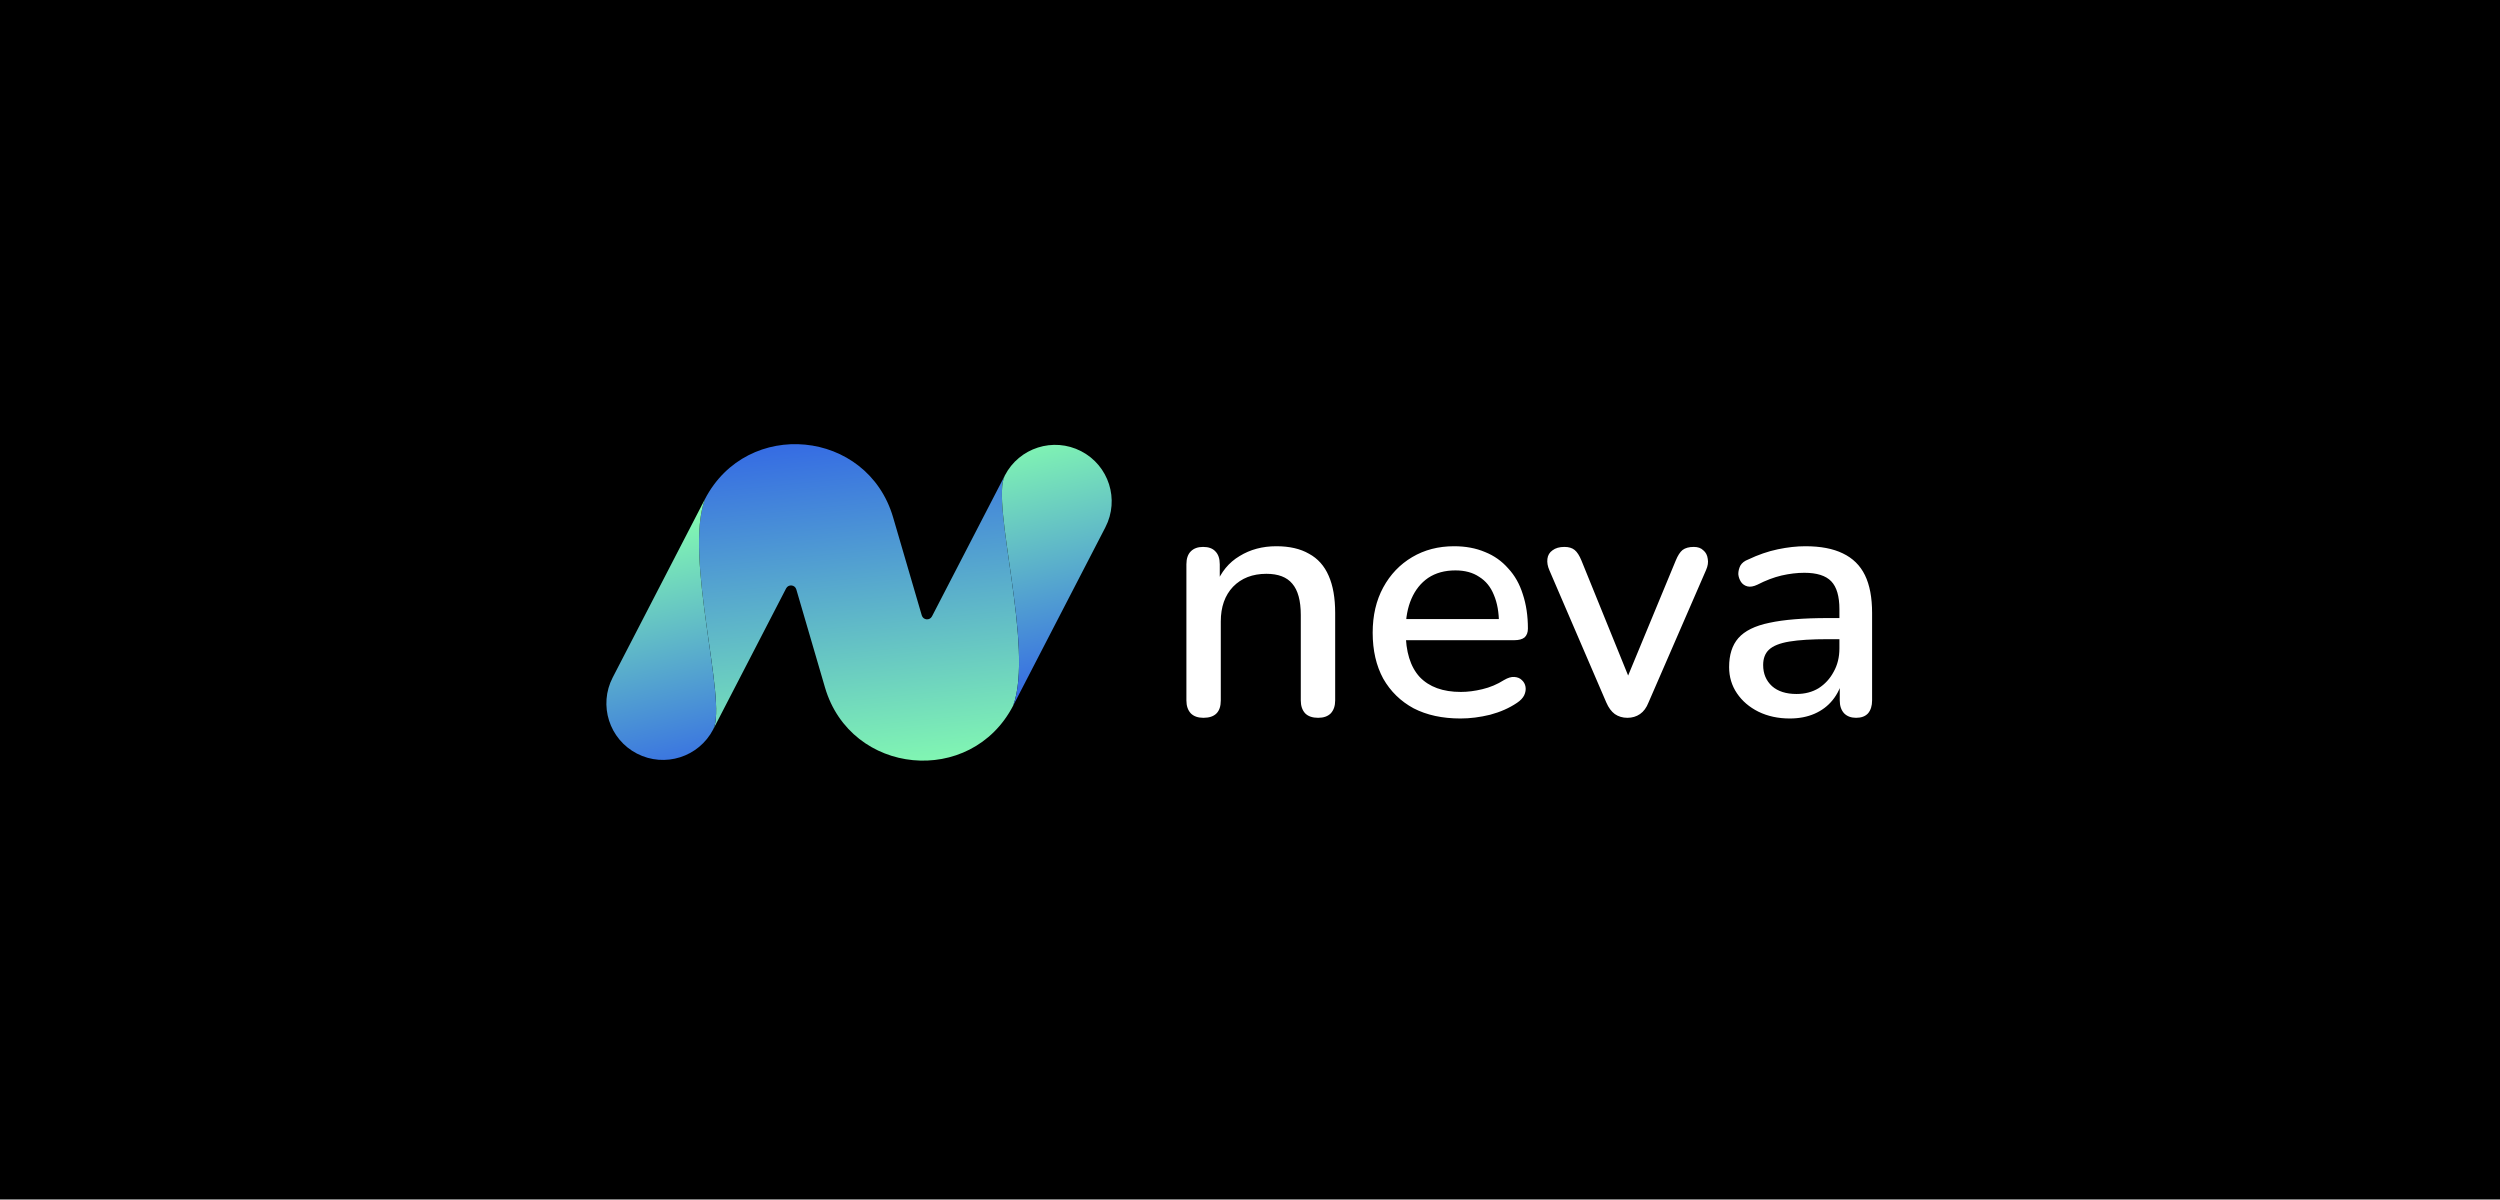
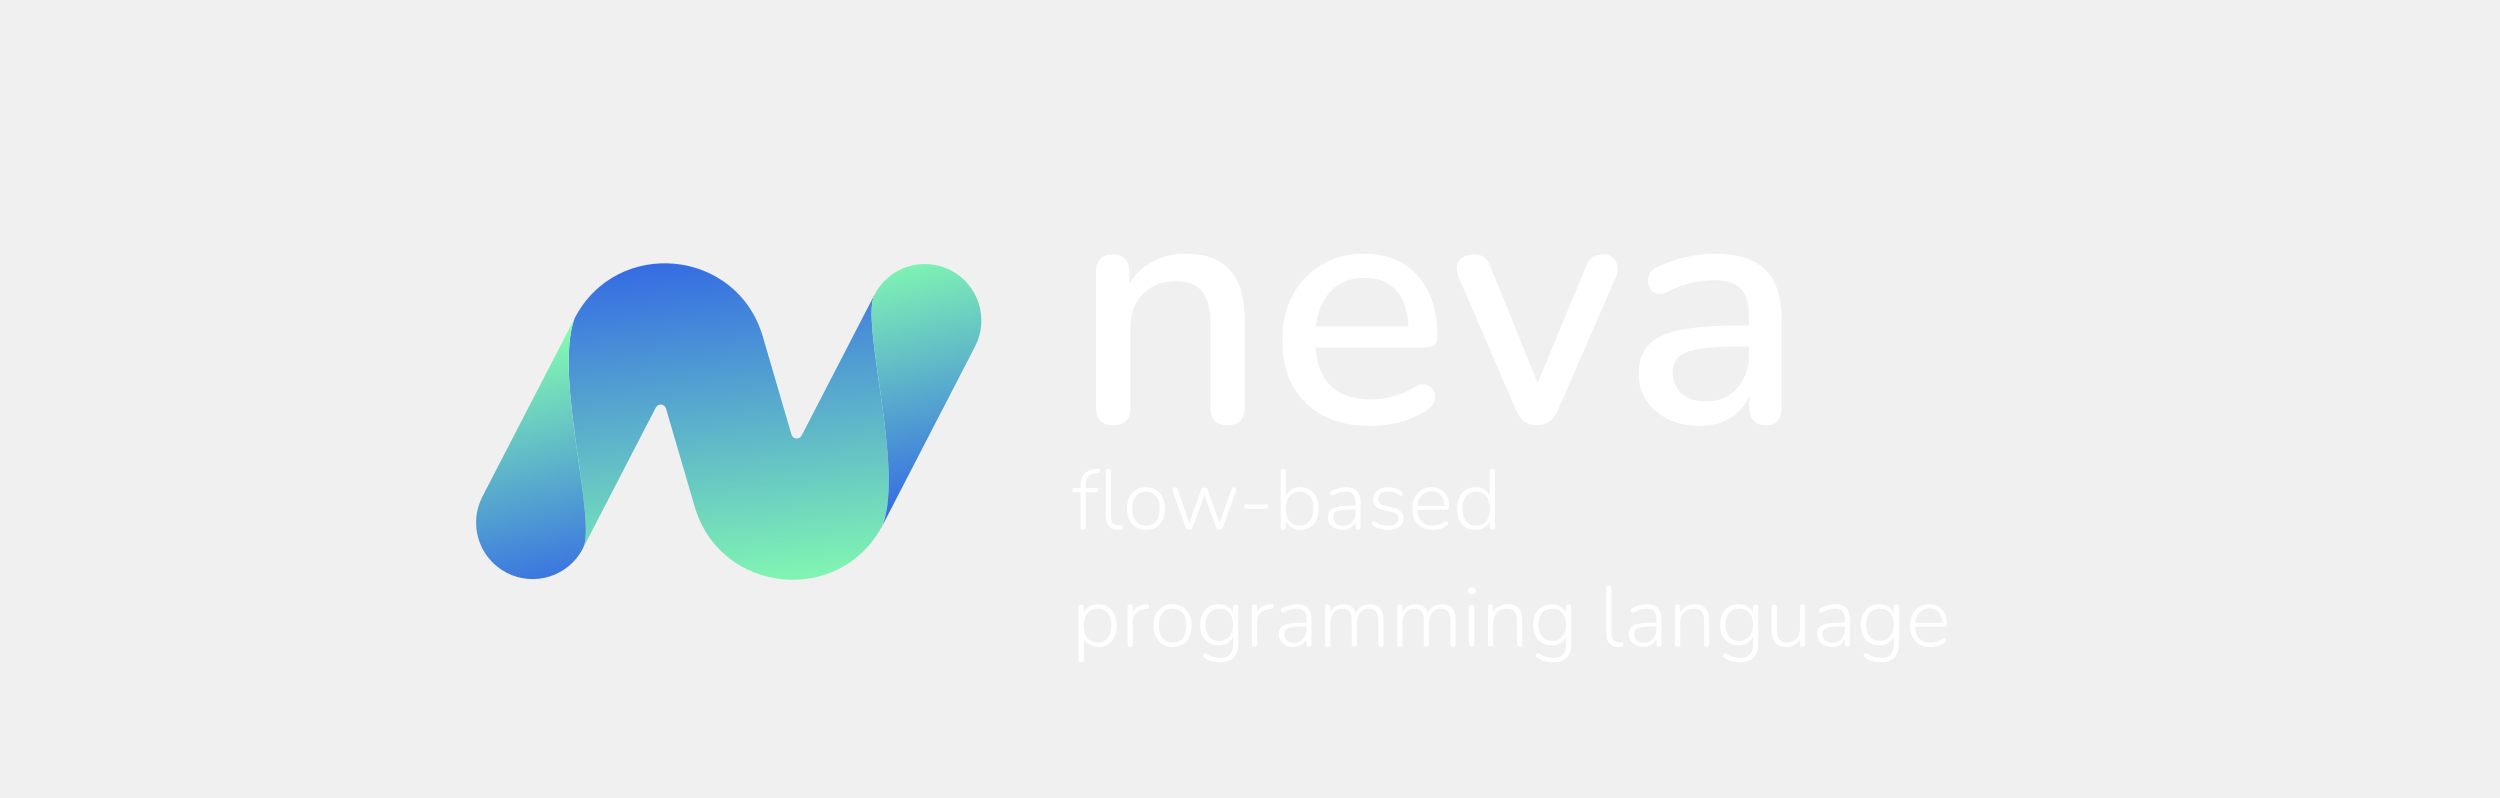
- <svg xmlns="http://www.w3.org/2000/svg" width="940" height="451" viewBox="0 0 940 451" fill="none">
-   <rect width="940" height="451" fill="black" />
-   <path d="M380.955 265.303C365.093 295.975 319.881 291.611 310.191 258.473L299.413 221.615C298.888 219.818 296.436 219.581 295.576 221.245L268.171 274.236C273.562 263.811 257.086 209.306 265.045 187.697C280.907 157.026 326.119 161.389 335.809 194.527L346.587 231.385C347.112 233.182 349.564 233.419 350.425 231.755L377.829 178.764C372.438 189.189 388.915 243.694 380.955 265.303Z" fill="url(#paint0_linear_2026_40)" />
-   <path d="M415.623 198.267L380.955 265.303C388.915 243.694 372.438 189.189 377.829 178.764C383.22 168.339 396.051 164.254 406.488 169.639C416.925 175.025 421.014 187.842 415.623 198.267Z" fill="url(#paint1_linear_2026_40)" />
-   <path d="M230.377 254.733L265.045 187.697C257.086 209.306 273.562 263.811 268.171 274.236C262.78 284.661 249.949 288.746 239.512 283.361C229.075 277.975 224.986 265.158 230.377 254.733Z" fill="url(#paint2_linear_2026_40)" />
-   <path d="M452.488 269.896C450.44 269.896 448.861 269.341 447.752 268.232C446.643 267.037 446.088 265.416 446.088 263.368V212.168C446.088 210.035 446.643 208.413 447.752 207.304C448.861 206.195 450.397 205.64 452.36 205.64C454.408 205.64 455.944 206.195 456.968 207.304C458.077 208.413 458.632 210.035 458.632 212.168V222.152L457.224 219.848C459.101 215.069 462.045 211.485 466.056 209.096C470.067 206.621 474.675 205.384 479.88 205.384C484.829 205.384 488.925 206.323 492.168 208.2C495.496 209.992 497.971 212.765 499.592 216.52C501.213 220.189 502.024 224.84 502.024 230.472V263.368C502.024 265.416 501.469 267.037 500.36 268.232C499.251 269.341 497.672 269.896 495.624 269.896C493.491 269.896 491.869 269.341 490.76 268.232C489.651 267.037 489.096 265.416 489.096 263.368V231.24C489.096 225.864 488.029 221.939 485.896 219.464C483.848 216.989 480.605 215.752 476.168 215.752C470.963 215.752 466.781 217.373 463.624 220.616C460.552 223.859 459.016 228.211 459.016 233.672V263.368C459.016 267.72 456.84 269.896 452.488 269.896ZM549.15 270.152C542.323 270.152 536.435 268.872 531.486 266.312C526.622 263.667 522.825 259.955 520.094 255.176C517.449 250.312 516.126 244.552 516.126 237.896C516.126 231.411 517.449 225.736 520.094 220.872C522.739 216.008 526.366 212.211 530.974 209.48C535.582 206.749 540.83 205.384 546.718 205.384C551.07 205.384 554.953 206.109 558.366 207.56C561.779 208.925 564.681 210.973 567.07 213.704C569.545 216.349 571.379 219.592 572.574 223.432C573.854 227.272 574.494 231.581 574.494 236.36C574.494 237.811 574.067 238.92 573.214 239.688C572.361 240.371 571.081 240.712 569.374 240.712H526.366V232.776H565.79L563.614 234.568C563.614 230.301 562.974 226.675 561.694 223.688C560.499 220.701 558.665 218.44 556.19 216.904C553.801 215.283 550.814 214.472 547.23 214.472C543.219 214.472 539.806 215.411 536.99 217.288C534.259 219.165 532.169 221.768 530.718 225.096C529.267 228.424 528.542 232.307 528.542 236.744V237.512C528.542 245.021 530.291 250.696 533.79 254.536C537.374 258.291 542.537 260.168 549.278 260.168C551.838 260.168 554.526 259.827 557.342 259.144C560.243 258.461 562.974 257.309 565.534 255.688C566.985 254.835 568.265 254.451 569.374 254.536C570.569 254.621 571.507 255.005 572.19 255.688C572.958 256.371 573.427 257.224 573.598 258.248C573.769 259.272 573.598 260.339 573.086 261.448C572.574 262.472 571.678 263.411 570.398 264.264C567.497 266.227 564.126 267.72 560.286 268.744C556.446 269.683 552.734 270.152 549.15 270.152ZM611.905 269.896C610.113 269.896 608.534 269.427 607.169 268.488C605.889 267.549 604.822 266.099 603.969 264.136L582.593 214.472C581.91 212.936 581.654 211.485 581.825 210.12C581.996 208.755 582.636 207.688 583.745 206.92C584.854 206.067 586.348 205.64 588.225 205.64C589.846 205.64 591.126 206.024 592.065 206.792C593.004 207.56 593.857 208.883 594.625 210.76L613.953 258.376H610.369L630.081 210.76C630.849 208.883 631.702 207.56 632.641 206.792C633.665 206.024 635.073 205.64 636.865 205.64C638.401 205.64 639.596 206.067 640.449 206.92C641.388 207.688 641.942 208.755 642.113 210.12C642.369 211.4 642.156 212.808 641.473 214.344L619.841 264.136C619.073 266.099 618.006 267.549 616.641 268.488C615.276 269.427 613.697 269.896 611.905 269.896ZM672.931 270.152C668.579 270.152 664.654 269.299 661.155 267.592C657.742 265.885 655.054 263.581 653.091 260.68C651.128 257.779 650.147 254.493 650.147 250.824C650.147 246.216 651.299 242.589 653.603 239.944C655.992 237.213 659.875 235.293 665.251 234.184C670.712 232.989 678.051 232.392 687.267 232.392H693.283V240.328H687.395C681.251 240.328 676.387 240.627 672.803 241.224C669.219 241.821 666.659 242.845 665.123 244.296C663.672 245.661 662.947 247.581 662.947 250.056C662.947 253.299 664.056 255.944 666.275 257.992C668.494 259.955 671.566 260.936 675.491 260.936C678.648 260.936 681.422 260.211 683.811 258.76C686.2 257.224 688.078 255.176 689.443 252.616C690.894 250.056 691.619 247.112 691.619 243.784V229.064C691.619 224.2 690.595 220.701 688.547 218.568C686.499 216.435 683.128 215.368 678.435 215.368C675.704 215.368 672.846 215.709 669.859 216.392C666.958 217.075 663.928 218.227 660.771 219.848C659.32 220.531 658.083 220.744 657.059 220.488C656.035 220.232 655.224 219.677 654.627 218.824C654.03 217.885 653.688 216.904 653.603 215.88C653.603 214.771 653.859 213.704 654.371 212.68C654.968 211.656 655.95 210.888 657.315 210.376C661.07 208.584 664.782 207.304 668.451 206.536C672.12 205.768 675.576 205.384 678.819 205.384C684.536 205.384 689.23 206.28 692.899 208.072C696.654 209.864 699.427 212.595 701.219 216.264C703.011 219.933 703.907 224.669 703.907 230.472V263.368C703.907 265.416 703.395 267.037 702.371 268.232C701.347 269.341 699.854 269.896 697.891 269.896C696.014 269.896 694.52 269.341 693.411 268.232C692.302 267.037 691.747 265.416 691.747 263.368V255.048H692.899C692.216 258.205 690.936 260.936 689.059 263.24C687.267 265.459 685.006 267.165 682.275 268.36C679.544 269.555 676.43 270.152 672.931 270.152Z" fill="white" />
+ <svg xmlns="http://www.w3.org/2000/svg" width="940" height="300" viewBox="0 0 940 300" fill="none">
+   <path d="M331.955 197.303C316.093 227.975 270.881 223.611 261.191 190.473L250.413 153.615C249.888 151.818 247.436 151.581 246.576 153.245L219.171 206.236C224.562 195.811 208.086 141.306 216.045 119.697C231.907 89.026 277.119 93.389 286.809 126.527L297.587 163.385C298.112 165.182 300.564 165.419 301.425 163.755L328.829 110.764C323.438 121.189 339.915 175.694 331.955 197.303Z" fill="url(#paint0_linear_2026_40)" />
+   <path d="M366.623 130.267L331.955 197.303C339.915 175.694 323.438 121.189 328.829 110.764C334.22 100.339 347.051 96.254 357.488 101.639C367.925 107.025 372.014 119.842 366.623 130.267Z" fill="url(#paint1_linear_2026_40)" />
+   <path d="M181.377 186.733L216.045 119.697C208.086 141.306 224.562 195.811 219.171 206.236C213.78 216.661 200.949 220.746 190.512 215.361C180.075 209.975 175.986 197.158 181.377 186.733Z" fill="url(#paint2_linear_2026_40)" />
+   <path d="M418.488 159.896C416.44 159.896 414.861 159.341 413.752 158.232C412.643 157.037 412.088 155.416 412.088 153.368V102.168C412.088 100.035 412.643 98.413 413.752 97.304C414.861 96.195 416.397 95.64 418.36 95.64C420.408 95.64 421.944 96.195 422.968 97.304C424.077 98.413 424.632 100.035 424.632 102.168V112.152L423.224 109.848C425.101 105.069 428.045 101.485 432.056 99.096C436.067 96.621 440.675 95.384 445.88 95.384C450.829 95.384 454.925 96.323 458.168 98.2C461.496 99.992 463.971 102.765 465.592 106.52C467.213 110.189 468.024 114.84 468.024 120.472V153.368C468.024 155.416 467.469 157.037 466.36 158.232C465.251 159.341 463.672 159.896 461.624 159.896C459.491 159.896 457.869 159.341 456.76 158.232C455.651 157.037 455.096 155.416 455.096 153.368V121.24C455.096 115.864 454.029 111.939 451.896 109.464C449.848 106.989 446.605 105.752 442.168 105.752C436.963 105.752 432.781 107.373 429.624 110.616C426.552 113.859 425.016 118.211 425.016 123.672V153.368C425.016 157.72 422.84 159.896 418.488 159.896ZM515.15 160.152C508.323 160.152 502.435 158.872 497.486 156.312C492.622 153.667 488.825 149.955 486.094 145.176C483.449 140.312 482.126 134.552 482.126 127.896C482.126 121.411 483.449 115.736 486.094 110.872C488.739 106.008 492.366 102.211 496.974 99.48C501.582 96.749 506.83 95.384 512.718 95.384C517.07 95.384 520.953 96.109 524.366 97.56C527.779 98.925 530.681 100.973 533.07 103.704C535.545 106.349 537.379 109.592 538.574 113.432C539.854 117.272 540.494 121.581 540.494 126.36C540.494 127.811 540.067 128.92 539.214 129.688C538.361 130.371 537.081 130.712 535.374 130.712H492.366V122.776H531.79L529.614 124.568C529.614 120.301 528.974 116.675 527.694 113.688C526.499 110.701 524.665 108.44 522.19 106.904C519.801 105.283 516.814 104.472 513.23 104.472C509.219 104.472 505.806 105.411 502.99 107.288C500.259 109.165 498.169 111.768 496.718 115.096C495.267 118.424 494.542 122.307 494.542 126.744V127.512C494.542 135.021 496.291 140.696 499.79 144.536C503.374 148.291 508.537 150.168 515.278 150.168C517.838 150.168 520.526 149.827 523.342 149.144C526.243 148.461 528.974 147.309 531.534 145.688C532.985 144.835 534.265 144.451 535.374 144.536C536.569 144.621 537.507 145.005 538.19 145.688C538.958 146.371 539.427 147.224 539.598 148.248C539.769 149.272 539.598 150.339 539.086 151.448C538.574 152.472 537.678 153.411 536.398 154.264C533.497 156.227 530.126 157.72 526.286 158.744C522.446 159.683 518.734 160.152 515.15 160.152ZM577.905 159.896C576.113 159.896 574.534 159.427 573.169 158.488C571.889 157.549 570.822 156.099 569.969 154.136L548.593 104.472C547.91 102.936 547.654 101.485 547.825 100.12C547.996 98.755 548.636 97.688 549.745 96.92C550.854 96.067 552.348 95.64 554.225 95.64C555.846 95.64 557.126 96.024 558.065 96.792C559.004 97.56 559.857 98.883 560.625 100.76L579.953 148.376H576.369L596.081 100.76C596.849 98.883 597.702 97.56 598.641 96.792C599.665 96.024 601.073 95.64 602.865 95.64C604.401 95.64 605.596 96.067 606.449 96.92C607.388 97.688 607.942 98.755 608.113 100.12C608.369 101.4 608.156 102.808 607.473 104.344L585.841 154.136C585.073 156.099 584.006 157.549 582.641 158.488C581.276 159.427 579.697 159.896 577.905 159.896ZM638.931 160.152C634.579 160.152 630.654 159.299 627.155 157.592C623.742 155.885 621.054 153.581 619.091 150.68C617.128 147.779 616.147 144.493 616.147 140.824C616.147 136.216 617.299 132.589 619.603 129.944C621.992 127.213 625.875 125.293 631.251 124.184C636.712 122.989 644.051 122.392 653.267 122.392H659.283V130.328H653.395C647.251 130.328 642.387 130.627 638.803 131.224C635.219 131.821 632.659 132.845 631.123 134.296C629.672 135.661 628.947 137.581 628.947 140.056C628.947 143.299 630.056 145.944 632.275 147.992C634.494 149.955 637.566 150.936 641.491 150.936C644.648 150.936 647.422 150.211 649.811 148.76C652.2 147.224 654.078 145.176 655.443 142.616C656.894 140.056 657.619 137.112 657.619 133.784V119.064C657.619 114.2 656.595 110.701 654.547 108.568C652.499 106.435 649.128 105.368 644.435 105.368C641.704 105.368 638.846 105.709 635.859 106.392C632.958 107.075 629.928 108.227 626.771 109.848C625.32 110.531 624.083 110.744 623.059 110.488C622.035 110.232 621.224 109.677 620.627 108.824C620.03 107.885 619.688 106.904 619.603 105.88C619.603 104.771 619.859 103.704 620.371 102.68C620.968 101.656 621.95 100.888 623.315 100.376C627.07 98.584 630.782 97.304 634.451 96.536C638.12 95.768 641.576 95.384 644.819 95.384C650.536 95.384 655.23 96.28 658.899 98.072C662.654 99.864 665.427 102.595 667.219 106.264C669.011 109.933 669.907 114.669 669.907 120.472V153.368C669.907 155.416 669.395 157.037 668.371 158.232C667.347 159.341 665.854 159.896 663.891 159.896C662.014 159.896 660.52 159.341 659.411 158.232C658.302 157.037 657.747 155.416 657.747 153.368V145.048H658.899C658.216 148.205 656.936 150.936 655.059 153.24C653.267 155.459 651.006 157.165 648.275 158.36C645.544 159.555 642.43 160.152 638.931 160.152Z" fill="white" />
+   <path d="M407.288 199.192C406.968 199.192 406.723 199.107 406.552 198.936C406.381 198.765 406.296 198.52 406.296 198.2V185.048H404.024C403.747 185.048 403.523 184.984 403.352 184.856C403.203 184.707 403.128 184.504 403.128 184.248C403.128 184.013 403.203 183.832 403.352 183.704C403.523 183.555 403.747 183.48 404.024 183.48H406.808L406.296 183.992V182.712C406.296 180.749 406.765 179.245 407.704 178.2C408.643 177.155 410.04 176.547 411.896 176.376L412.76 176.312C412.995 176.291 413.176 176.333 413.304 176.44C413.453 176.525 413.549 176.643 413.592 176.792C413.656 176.941 413.667 177.101 413.624 177.272C413.581 177.421 413.496 177.56 413.368 177.688C413.261 177.795 413.123 177.859 412.952 177.88L412.056 177.976C410.733 178.083 409.763 178.52 409.144 179.288C408.547 180.035 408.248 181.123 408.248 182.552V183.928L407.96 183.48H412.056C412.355 183.48 412.579 183.555 412.728 183.704C412.877 183.832 412.952 184.013 412.952 184.248C412.952 184.504 412.877 184.707 412.728 184.856C412.579 184.984 412.355 185.048 412.056 185.048H408.248V198.2C408.248 198.861 407.928 199.192 407.288 199.192ZM420.248 199.256C418.819 199.256 417.709 198.808 416.92 197.912C416.152 197.016 415.768 195.747 415.768 194.104V177.24C415.768 176.899 415.853 176.653 416.024 176.504C416.195 176.333 416.44 176.248 416.76 176.248C417.059 176.248 417.293 176.333 417.464 176.504C417.635 176.653 417.72 176.899 417.72 177.24V193.88C417.72 195.117 417.965 196.045 418.456 196.664C418.947 197.261 419.661 197.56 420.6 197.56C420.813 197.56 420.995 197.549 421.144 197.528C421.293 197.507 421.443 197.496 421.592 197.496C421.784 197.475 421.923 197.517 422.008 197.624C422.115 197.709 422.168 197.901 422.168 198.2C422.168 198.499 422.093 198.723 421.944 198.872C421.795 199.021 421.549 199.128 421.208 199.192C421.059 199.213 420.899 199.224 420.728 199.224C420.579 199.245 420.419 199.256 420.248 199.256ZM430.892 199.256C429.442 199.256 428.183 198.925 427.116 198.264C426.05 197.603 425.218 196.675 424.62 195.48C424.044 194.285 423.756 192.867 423.756 191.224C423.756 190.008 423.916 188.909 424.236 187.928C424.578 186.947 425.058 186.104 425.676 185.4C426.316 184.675 427.074 184.131 427.948 183.768C428.844 183.384 429.826 183.192 430.892 183.192C432.364 183.192 433.634 183.523 434.7 184.184C435.767 184.845 436.588 185.784 437.164 187C437.762 188.195 438.06 189.603 438.06 191.224C438.06 192.461 437.89 193.571 437.548 194.552C437.228 195.533 436.748 196.376 436.108 197.08C435.49 197.784 434.743 198.328 433.868 198.712C432.994 199.075 432.002 199.256 430.892 199.256ZM430.892 197.624C431.959 197.624 432.876 197.379 433.644 196.888C434.434 196.376 435.031 195.64 435.436 194.68C435.863 193.72 436.076 192.568 436.076 191.224C436.076 189.197 435.607 187.629 434.668 186.52C433.751 185.411 432.492 184.856 430.892 184.856C429.847 184.856 428.93 185.112 428.14 185.624C427.372 186.115 426.775 186.84 426.348 187.8C425.943 188.739 425.74 189.88 425.74 191.224C425.74 193.272 426.21 194.851 427.148 195.96C428.087 197.069 429.335 197.624 430.892 197.624ZM447.117 199.192C446.839 199.192 446.583 199.117 446.349 198.968C446.135 198.797 445.954 198.541 445.805 198.2L440.973 184.728C440.866 184.429 440.834 184.173 440.877 183.96C440.941 183.747 441.047 183.576 441.197 183.448C441.367 183.32 441.57 183.256 441.805 183.256C442.061 183.256 442.263 183.32 442.413 183.448C442.562 183.555 442.69 183.768 442.797 184.088L447.533 197.848H446.733L451.661 184.184C451.767 183.864 451.927 183.629 452.141 183.48C452.354 183.331 452.599 183.256 452.877 183.256C453.175 183.256 453.431 183.331 453.645 183.48C453.858 183.629 454.018 183.864 454.125 184.184L458.925 197.848H458.125L462.989 184.056C463.095 183.736 463.223 183.523 463.373 183.416C463.522 183.309 463.725 183.256 463.981 183.256C464.279 183.256 464.493 183.331 464.621 183.48C464.749 183.629 464.813 183.811 464.813 184.024C464.834 184.237 464.802 184.472 464.717 184.728L459.853 198.2C459.725 198.541 459.543 198.797 459.309 198.968C459.095 199.117 458.839 199.192 458.541 199.192C458.263 199.192 458.007 199.117 457.773 198.968C457.538 198.797 457.357 198.541 457.229 198.2L452.269 184.376H453.453L448.461 198.2C448.333 198.541 448.151 198.797 447.917 198.968C447.703 199.117 447.437 199.192 447.117 199.192ZM468.603 191.32C468.368 191.32 468.165 191.245 467.995 191.096C467.824 190.925 467.739 190.723 467.739 190.488C467.739 190.253 467.824 190.061 467.995 189.912C468.165 189.741 468.368 189.656 468.603 189.656H475.995C476.229 189.656 476.421 189.741 476.571 189.912C476.741 190.061 476.827 190.253 476.827 190.488C476.827 190.723 476.741 190.925 476.571 191.096C476.421 191.245 476.229 191.32 475.995 191.32H468.603ZM488.952 199.256C487.501 199.256 486.264 198.883 485.24 198.136C484.216 197.389 483.523 196.387 483.16 195.128L483.512 194.936V198.2C483.512 198.52 483.427 198.765 483.256 198.936C483.085 199.107 482.851 199.192 482.552 199.192C482.232 199.192 481.987 199.107 481.816 198.936C481.645 198.765 481.56 198.52 481.56 198.2V177.24C481.56 176.899 481.645 176.653 481.816 176.504C481.987 176.333 482.232 176.248 482.552 176.248C482.851 176.248 483.085 176.333 483.256 176.504C483.427 176.653 483.512 176.899 483.512 177.24V187.32H483.16C483.523 186.061 484.216 185.059 485.24 184.312C486.264 183.565 487.501 183.192 488.952 183.192C490.36 183.192 491.576 183.523 492.6 184.184C493.624 184.845 494.413 185.773 494.968 186.968C495.544 188.163 495.832 189.581 495.832 191.224C495.832 192.867 495.544 194.296 494.968 195.512C494.413 196.707 493.613 197.635 492.568 198.296C491.544 198.936 490.339 199.256 488.952 199.256ZM488.664 197.624C489.709 197.624 490.616 197.379 491.384 196.888C492.173 196.376 492.781 195.64 493.208 194.68C493.635 193.72 493.848 192.568 493.848 191.224C493.848 189.197 493.379 187.629 492.44 186.52C491.501 185.411 490.243 184.856 488.664 184.856C487.619 184.856 486.701 185.112 485.912 185.624C485.144 186.115 484.547 186.84 484.12 187.8C483.693 188.739 483.48 189.88 483.48 191.224C483.48 193.272 483.949 194.851 484.888 195.96C485.827 197.069 487.085 197.624 488.664 197.624ZM504.766 199.256C503.721 199.256 502.782 199.053 501.95 198.648C501.14 198.243 500.489 197.688 499.998 196.984C499.529 196.28 499.294 195.491 499.294 194.616C499.294 193.464 499.582 192.557 500.158 191.896C500.734 191.235 501.705 190.776 503.07 190.52C504.436 190.243 506.313 190.104 508.702 190.104H510.078V191.544H508.734C506.814 191.544 505.31 191.629 504.222 191.8C503.156 191.949 502.409 192.237 501.982 192.664C501.556 193.091 501.342 193.688 501.342 194.456C501.342 195.416 501.673 196.195 502.334 196.792C502.996 197.389 503.892 197.688 505.022 197.688C505.94 197.688 506.74 197.475 507.422 197.048C508.126 196.6 508.681 195.992 509.086 195.224C509.492 194.456 509.694 193.581 509.694 192.6V188.952C509.694 187.523 509.406 186.488 508.83 185.848C508.254 185.187 507.337 184.856 506.078 184.856C505.268 184.856 504.478 184.963 503.71 185.176C502.964 185.389 502.164 185.731 501.31 186.2C501.076 186.328 500.862 186.371 500.67 186.328C500.5 186.285 500.361 186.2 500.254 186.072C500.169 185.944 500.105 185.795 500.062 185.624C500.041 185.432 500.073 185.251 500.158 185.08C500.244 184.909 500.393 184.771 500.606 184.664C501.502 184.173 502.409 183.811 503.326 183.576C504.265 183.32 505.172 183.192 506.046 183.192C507.305 183.192 508.34 183.405 509.15 183.832C509.982 184.259 510.59 184.899 510.974 185.752C511.38 186.605 511.582 187.704 511.582 189.048V198.2C511.582 198.52 511.508 198.765 511.358 198.936C511.209 199.107 510.985 199.192 510.686 199.192C510.388 199.192 510.153 199.107 509.982 198.936C509.812 198.765 509.726 198.52 509.726 198.2V195.256H510.046C509.854 196.088 509.513 196.803 509.022 197.4C508.532 197.997 507.924 198.456 507.198 198.776C506.473 199.096 505.662 199.256 504.766 199.256ZM521.741 199.256C520.781 199.256 519.821 199.128 518.861 198.872C517.922 198.616 517.026 198.179 516.173 197.56C516.002 197.453 515.885 197.325 515.821 197.176C515.778 197.005 515.768 196.835 515.789 196.664C515.832 196.493 515.906 196.355 516.013 196.248C516.141 196.12 516.29 196.045 516.461 196.024C516.632 196.003 516.813 196.056 517.005 196.184C517.837 196.739 518.648 197.123 519.437 197.336C520.226 197.549 521.016 197.656 521.805 197.656C523.106 197.656 524.098 197.411 524.781 196.92C525.464 196.429 525.805 195.768 525.805 194.936C525.805 194.253 525.581 193.731 525.133 193.368C524.706 192.984 524.002 192.675 523.021 192.44L520.237 191.8C518.893 191.501 517.901 191.021 517.261 190.36C516.621 189.677 516.301 188.803 516.301 187.736C516.301 186.819 516.536 186.019 517.005 185.336C517.496 184.653 518.178 184.131 519.053 183.768C519.949 183.384 520.973 183.192 522.125 183.192C523.064 183.192 523.96 183.331 524.813 183.608C525.666 183.885 526.413 184.312 527.053 184.888C527.224 185.016 527.33 185.165 527.373 185.336C527.437 185.507 527.437 185.677 527.373 185.848C527.33 185.997 527.245 186.125 527.117 186.232C526.989 186.339 526.84 186.392 526.669 186.392C526.498 186.392 526.317 186.328 526.125 186.2C525.506 185.731 524.856 185.389 524.173 185.176C523.49 184.941 522.797 184.824 522.093 184.824C520.856 184.824 519.896 185.08 519.213 185.592C518.552 186.104 518.221 186.797 518.221 187.672C518.221 188.333 518.424 188.867 518.829 189.272C519.256 189.677 519.917 189.987 520.813 190.2L523.597 190.84C524.984 191.16 526.018 191.64 526.701 192.28C527.384 192.899 527.725 193.741 527.725 194.808C527.725 196.173 527.181 197.261 526.093 198.072C525.026 198.861 523.576 199.256 521.741 199.256ZM538.718 199.256C537.118 199.256 535.742 198.936 534.59 198.296C533.438 197.656 532.553 196.739 531.934 195.544C531.316 194.349 531.006 192.931 531.006 191.288C531.006 189.667 531.316 188.259 531.934 187.064C532.553 185.848 533.406 184.899 534.494 184.216C535.604 183.533 536.873 183.192 538.302 183.192C539.348 183.192 540.265 183.373 541.054 183.736C541.865 184.077 542.548 184.579 543.102 185.24C543.678 185.88 544.116 186.669 544.414 187.608C544.713 188.525 544.862 189.571 544.862 190.744C544.862 191.043 544.777 191.267 544.606 191.416C544.457 191.565 544.244 191.64 543.966 191.64H532.414V190.2H543.646L543.134 190.616C543.134 189.379 542.953 188.333 542.59 187.48C542.228 186.605 541.684 185.933 540.958 185.464C540.254 184.995 539.38 184.76 538.334 184.76C537.161 184.76 536.169 185.037 535.358 185.592C534.548 186.125 533.94 186.872 533.534 187.832C533.129 188.771 532.926 189.859 532.926 191.096V191.256C532.926 193.304 533.428 194.883 534.43 195.992C535.433 197.08 536.841 197.624 538.654 197.624C539.444 197.624 540.201 197.517 540.926 197.304C541.673 197.091 542.398 196.728 543.102 196.216C543.316 196.067 543.518 195.992 543.71 195.992C543.924 195.992 544.094 196.045 544.222 196.152C544.372 196.259 544.468 196.397 544.51 196.568C544.574 196.717 544.564 196.888 544.478 197.08C544.414 197.251 544.276 197.411 544.062 197.56C543.38 198.115 542.558 198.541 541.598 198.84C540.638 199.117 539.678 199.256 538.718 199.256ZM554.761 199.256C553.375 199.256 552.159 198.936 551.113 198.296C550.089 197.635 549.289 196.707 548.713 195.512C548.159 194.296 547.881 192.867 547.881 191.224C547.881 189.581 548.159 188.163 548.713 186.968C549.268 185.773 550.057 184.845 551.081 184.184C552.127 183.523 553.353 183.192 554.761 183.192C556.212 183.192 557.449 183.565 558.473 184.312C559.497 185.059 560.18 186.061 560.521 187.32H560.169V177.24C560.169 176.899 560.255 176.653 560.425 176.504C560.596 176.333 560.831 176.248 561.129 176.248C561.449 176.248 561.695 176.333 561.865 176.504C562.036 176.653 562.121 176.899 562.121 177.24V198.2C562.121 198.52 562.036 198.765 561.865 198.936C561.695 199.107 561.46 199.192 561.161 199.192C560.841 199.192 560.596 199.107 560.425 198.936C560.255 198.765 560.169 198.52 560.169 198.2V194.904L560.521 195.128C560.18 196.387 559.497 197.389 558.473 198.136C557.449 198.883 556.212 199.256 554.761 199.256ZM555.017 197.624C556.084 197.624 557.001 197.379 557.769 196.888C558.559 196.376 559.156 195.64 559.561 194.68C559.988 193.72 560.201 192.568 560.201 191.224C560.201 189.197 559.732 187.629 558.793 186.52C557.876 185.411 556.617 184.856 555.017 184.856C553.972 184.856 553.055 185.112 552.265 185.624C551.497 186.115 550.9 186.84 550.473 187.8C550.068 188.739 549.865 189.88 549.865 191.224C549.865 193.272 550.335 194.851 551.273 195.96C552.212 197.069 553.46 197.624 555.017 197.624ZM406.552 248.952C406.232 248.952 405.987 248.867 405.816 248.696C405.645 248.525 405.56 248.28 405.56 247.96V228.28C405.56 227.939 405.645 227.683 405.816 227.512C405.987 227.341 406.232 227.256 406.552 227.256C406.851 227.256 407.085 227.341 407.256 227.512C407.427 227.683 407.512 227.939 407.512 228.28V231.544L407.16 231.352C407.523 230.072 408.216 229.059 409.24 228.312C410.264 227.565 411.501 227.192 412.952 227.192C414.339 227.192 415.544 227.523 416.568 228.184C417.613 228.845 418.413 229.773 418.968 230.968C419.544 232.163 419.832 233.581 419.832 235.224C419.832 236.867 419.544 238.296 418.968 239.512C418.413 240.707 417.624 241.635 416.6 242.296C415.576 242.936 414.36 243.256 412.952 243.256C411.501 243.256 410.264 242.883 409.24 242.136C408.216 241.389 407.523 240.397 407.16 239.16H407.512V247.96C407.512 248.28 407.427 248.525 407.256 248.696C407.085 248.867 406.851 248.952 406.552 248.952ZM412.664 241.624C413.709 241.624 414.616 241.379 415.384 240.888C416.173 240.376 416.781 239.64 417.208 238.68C417.635 237.72 417.848 236.568 417.848 235.224C417.848 233.197 417.379 231.629 416.44 230.52C415.501 229.411 414.243 228.856 412.664 228.856C411.619 228.856 410.701 229.112 409.912 229.624C409.144 230.115 408.547 230.84 408.12 231.8C407.693 232.739 407.48 233.88 407.48 235.224C407.48 237.272 407.949 238.851 408.888 239.96C409.827 241.069 411.085 241.624 412.664 241.624ZM424.958 243.192C424.638 243.192 424.393 243.107 424.222 242.936C424.052 242.765 423.966 242.52 423.966 242.2V228.28C423.966 227.939 424.052 227.683 424.222 227.512C424.393 227.341 424.638 227.256 424.958 227.256C425.257 227.256 425.481 227.341 425.63 227.512C425.801 227.683 425.886 227.939 425.886 228.28V231.128H425.566C425.95 229.869 426.633 228.899 427.614 228.216C428.617 227.533 429.812 227.181 431.198 227.16C431.454 227.139 431.668 227.192 431.838 227.32C432.009 227.448 432.094 227.651 432.094 227.928C432.116 228.227 432.052 228.461 431.902 228.632C431.753 228.781 431.508 228.877 431.166 228.92L430.718 228.952C429.204 229.101 428.03 229.603 427.198 230.456C426.366 231.309 425.95 232.461 425.95 233.912V242.2C425.95 242.52 425.865 242.765 425.694 242.936C425.545 243.107 425.3 243.192 424.958 243.192ZM440.892 243.256C439.442 243.256 438.183 242.925 437.116 242.264C436.05 241.603 435.218 240.675 434.62 239.48C434.044 238.285 433.756 236.867 433.756 235.224C433.756 234.008 433.916 232.909 434.236 231.928C434.578 230.947 435.058 230.104 435.676 229.4C436.316 228.675 437.074 228.131 437.948 227.768C438.844 227.384 439.826 227.192 440.892 227.192C442.364 227.192 443.634 227.523 444.7 228.184C445.767 228.845 446.588 229.784 447.164 231C447.762 232.195 448.06 233.603 448.06 235.224C448.06 236.461 447.89 237.571 447.548 238.552C447.228 239.533 446.748 240.376 446.108 241.08C445.49 241.784 444.743 242.328 443.868 242.712C442.994 243.075 442.002 243.256 440.892 243.256ZM440.892 241.624C441.959 241.624 442.876 241.379 443.644 240.888C444.434 240.376 445.031 239.64 445.436 238.68C445.863 237.72 446.076 236.568 446.076 235.224C446.076 233.197 445.607 231.629 444.668 230.52C443.751 229.411 442.492 228.856 440.892 228.856C439.847 228.856 438.93 229.112 438.14 229.624C437.372 230.115 436.775 230.84 436.348 231.8C435.943 232.739 435.74 233.88 435.74 235.224C435.74 237.272 436.21 238.851 437.148 239.96C438.087 241.069 439.335 241.624 440.892 241.624ZM458.968 249.016C457.816 249.016 456.696 248.867 455.608 248.568C454.542 248.291 453.571 247.832 452.696 247.192C452.526 247.085 452.408 246.947 452.344 246.776C452.302 246.605 452.302 246.435 452.344 246.264C452.387 246.115 452.462 245.976 452.568 245.848C452.696 245.72 452.835 245.645 452.984 245.624C453.155 245.603 453.326 245.635 453.496 245.72C454.435 246.339 455.331 246.765 456.184 247C457.059 247.256 457.966 247.384 458.904 247.384C460.462 247.384 461.646 246.947 462.456 246.072C463.267 245.219 463.672 243.992 463.672 242.392V238.424H463.992C463.672 239.747 462.99 240.781 461.944 241.528C460.899 242.275 459.662 242.648 458.232 242.648C456.803 242.648 455.566 242.328 454.52 241.688C453.475 241.027 452.664 240.12 452.088 238.968C451.534 237.795 451.256 236.44 451.256 234.904C451.256 233.752 451.416 232.707 451.736 231.768C452.056 230.829 452.515 230.019 453.112 229.336C453.731 228.653 454.467 228.131 455.32 227.768C456.174 227.384 457.144 227.192 458.232 227.192C459.662 227.192 460.899 227.576 461.944 228.344C462.99 229.091 463.662 230.104 463.96 231.384L463.64 231.576V228.28C463.64 227.939 463.726 227.683 463.896 227.512C464.067 227.341 464.302 227.256 464.6 227.256C464.92 227.256 465.155 227.341 465.304 227.512C465.475 227.683 465.56 227.939 465.56 228.28V242.104C465.56 244.387 465.006 246.104 463.896 247.256C462.787 248.429 461.144 249.016 458.968 249.016ZM458.456 240.984C459.523 240.984 460.44 240.739 461.208 240.248C461.998 239.736 462.606 239.032 463.032 238.136C463.459 237.219 463.672 236.141 463.672 234.904C463.672 233.048 463.203 231.576 462.264 230.488C461.326 229.4 460.056 228.856 458.456 228.856C457.39 228.856 456.462 229.101 455.672 229.592C454.883 230.083 454.275 230.787 453.848 231.704C453.443 232.6 453.24 233.667 453.24 234.904C453.24 236.76 453.71 238.243 454.648 239.352C455.587 240.44 456.856 240.984 458.456 240.984ZM471.708 243.192C471.388 243.192 471.143 243.107 470.972 242.936C470.802 242.765 470.716 242.52 470.716 242.2V228.28C470.716 227.939 470.802 227.683 470.972 227.512C471.143 227.341 471.388 227.256 471.708 227.256C472.007 227.256 472.231 227.341 472.38 227.512C472.551 227.683 472.636 227.939 472.636 228.28V231.128H472.316C472.7 229.869 473.383 228.899 474.364 228.216C475.367 227.533 476.562 227.181 477.948 227.16C478.204 227.139 478.418 227.192 478.588 227.32C478.759 227.448 478.844 227.651 478.844 227.928C478.866 228.227 478.802 228.461 478.652 228.632C478.503 228.781 478.258 228.877 477.916 228.92L477.468 228.952C475.954 229.101 474.78 229.603 473.948 230.456C473.116 231.309 472.7 232.461 472.7 233.912V242.2C472.7 242.52 472.615 242.765 472.444 242.936C472.295 243.107 472.05 243.192 471.708 243.192ZM486.298 243.256C485.252 243.256 484.314 243.053 483.482 242.648C482.671 242.243 482.02 241.688 481.53 240.984C481.06 240.28 480.826 239.491 480.826 238.616C480.826 237.464 481.114 236.557 481.69 235.896C482.266 235.235 483.236 234.776 484.602 234.52C485.967 234.243 487.844 234.104 490.234 234.104H491.61V235.544H490.266C488.345 235.544 486.842 235.629 485.754 235.8C484.687 235.949 483.94 236.237 483.514 236.664C483.087 237.091 482.874 237.688 482.874 238.456C482.874 239.416 483.204 240.195 483.866 240.792C484.527 241.389 485.423 241.688 486.554 241.688C487.471 241.688 488.271 241.475 488.954 241.048C489.658 240.6 490.212 239.992 490.618 239.224C491.023 238.456 491.226 237.581 491.226 236.6V232.952C491.226 231.523 490.938 230.488 490.362 229.848C489.786 229.187 488.868 228.856 487.61 228.856C486.799 228.856 486.01 228.963 485.242 229.176C484.495 229.389 483.695 229.731 482.842 230.2C482.607 230.328 482.394 230.371 482.202 230.328C482.031 230.285 481.892 230.2 481.786 230.072C481.7 229.944 481.636 229.795 481.594 229.624C481.572 229.432 481.604 229.251 481.69 229.08C481.775 228.909 481.924 228.771 482.138 228.664C483.034 228.173 483.94 227.811 484.858 227.576C485.796 227.32 486.703 227.192 487.578 227.192C488.836 227.192 489.871 227.405 490.682 227.832C491.514 228.259 492.122 228.899 492.506 229.752C492.911 230.605 493.114 231.704 493.114 233.048V242.2C493.114 242.52 493.039 242.765 492.89 242.936C492.74 243.107 492.516 243.192 492.218 243.192C491.919 243.192 491.684 243.107 491.514 242.936C491.343 242.765 491.258 242.52 491.258 242.2V239.256H491.578C491.386 240.088 491.044 240.803 490.554 241.4C490.063 241.997 489.455 242.456 488.73 242.776C488.004 243.096 487.194 243.256 486.298 243.256ZM499.272 243.192C498.952 243.192 498.707 243.107 498.536 242.936C498.366 242.765 498.28 242.52 498.28 242.2V228.28C498.28 227.939 498.366 227.683 498.536 227.512C498.707 227.341 498.952 227.256 499.272 227.256C499.571 227.256 499.795 227.341 499.944 227.512C500.115 227.683 500.2 227.939 500.2 228.28V231.32L499.848 231.096C500.232 229.837 500.883 228.877 501.8 228.216C502.718 227.533 503.816 227.192 505.096 227.192C506.462 227.192 507.55 227.523 508.36 228.184C509.192 228.845 509.736 229.837 509.992 231.16H509.512C509.875 229.965 510.547 229.005 511.528 228.28C512.531 227.555 513.704 227.192 515.048 227.192C516.2 227.192 517.15 227.416 517.896 227.864C518.664 228.312 519.24 228.984 519.624 229.88C520.008 230.755 520.2 231.864 520.2 233.208V242.2C520.2 242.52 520.115 242.765 519.944 242.936C519.774 243.107 519.528 243.192 519.208 243.192C518.91 243.192 518.675 243.107 518.504 242.936C518.334 242.765 518.248 242.52 518.248 242.2V233.368C518.248 231.811 517.971 230.68 517.416 229.976C516.883 229.251 515.976 228.888 514.696 228.888C513.331 228.888 512.243 229.368 511.432 230.328C510.622 231.267 510.216 232.547 510.216 234.168V242.2C510.216 242.52 510.131 242.765 509.96 242.936C509.79 243.107 509.555 243.192 509.256 243.192C508.936 243.192 508.691 243.107 508.52 242.936C508.35 242.765 508.264 242.52 508.264 242.2V233.368C508.264 231.811 507.987 230.68 507.432 229.976C506.899 229.251 506.003 228.888 504.744 228.888C503.358 228.888 502.259 229.368 501.448 230.328C500.638 231.267 500.232 232.547 500.232 234.168V242.2C500.232 242.861 499.912 243.192 499.272 243.192ZM526.366 243.192C526.046 243.192 525.801 243.107 525.63 242.936C525.459 242.765 525.374 242.52 525.374 242.2V228.28C525.374 227.939 525.459 227.683 525.63 227.512C525.801 227.341 526.046 227.256 526.366 227.256C526.665 227.256 526.889 227.341 527.038 227.512C527.209 227.683 527.294 227.939 527.294 228.28V231.32L526.942 231.096C527.326 229.837 527.977 228.877 528.894 228.216C529.811 227.533 530.91 227.192 532.19 227.192C533.555 227.192 534.643 227.523 535.454 228.184C536.286 228.845 536.83 229.837 537.086 231.16H536.606C536.969 229.965 537.641 229.005 538.622 228.28C539.625 227.555 540.798 227.192 542.142 227.192C543.294 227.192 544.243 227.416 544.99 227.864C545.758 228.312 546.334 228.984 546.718 229.88C547.102 230.755 547.294 231.864 547.294 233.208V242.2C547.294 242.52 547.209 242.765 547.038 242.936C546.867 243.107 546.622 243.192 546.302 243.192C546.003 243.192 545.769 243.107 545.598 242.936C545.427 242.765 545.342 242.52 545.342 242.2V233.368C545.342 231.811 545.065 230.68 544.51 229.976C543.977 229.251 543.07 228.888 541.79 228.888C540.425 228.888 539.337 229.368 538.526 230.328C537.715 231.267 537.31 232.547 537.31 234.168V242.2C537.31 242.52 537.225 242.765 537.054 242.936C536.883 243.107 536.649 243.192 536.35 243.192C536.03 243.192 535.785 243.107 535.614 242.936C535.443 242.765 535.358 242.52 535.358 242.2V233.368C535.358 231.811 535.081 230.68 534.526 229.976C533.993 229.251 533.097 228.888 531.838 228.888C530.451 228.888 529.353 229.368 528.542 230.328C527.731 231.267 527.326 232.547 527.326 234.168V242.2C527.326 242.861 527.006 243.192 526.366 243.192ZM553.396 243.128C553.076 243.128 552.83 243.032 552.66 242.84C552.489 242.648 552.404 242.392 552.404 242.072V228.376C552.404 228.035 552.489 227.779 552.66 227.608C552.83 227.437 553.076 227.352 553.396 227.352C553.694 227.352 553.929 227.437 554.1 227.608C554.27 227.779 554.356 228.035 554.356 228.376V242.072C554.356 242.392 554.27 242.648 554.1 242.84C553.95 243.032 553.716 243.128 553.396 243.128ZM553.396 223.48C552.948 223.48 552.596 223.363 552.34 223.128C552.105 222.893 551.988 222.563 551.988 222.136C551.988 221.709 552.105 221.389 552.34 221.176C552.596 220.941 552.948 220.824 553.396 220.824C553.844 220.824 554.185 220.941 554.42 221.176C554.676 221.389 554.804 221.709 554.804 222.136C554.804 222.563 554.676 222.893 554.42 223.128C554.185 223.363 553.844 223.48 553.396 223.48ZM560.49 243.192C560.17 243.192 559.924 243.107 559.754 242.936C559.583 242.765 559.498 242.52 559.498 242.2V228.28C559.498 227.939 559.583 227.683 559.754 227.512C559.924 227.341 560.17 227.256 560.49 227.256C560.788 227.256 561.012 227.341 561.161 227.512C561.332 227.683 561.418 227.939 561.418 228.28V231.288L561.066 231.096C561.492 229.816 562.218 228.845 563.242 228.184C564.287 227.523 565.482 227.192 566.826 227.192C568.063 227.192 569.087 227.416 569.898 227.864C570.73 228.291 571.348 228.952 571.754 229.848C572.159 230.744 572.362 231.864 572.362 233.208V242.2C572.362 242.52 572.276 242.765 572.106 242.936C571.935 243.107 571.7 243.192 571.402 243.192C571.082 243.192 570.836 243.107 570.666 242.936C570.495 242.765 570.41 242.52 570.41 242.2V233.368C570.41 231.811 570.1 230.68 569.482 229.976C568.863 229.251 567.882 228.888 566.538 228.888C565.002 228.888 563.764 229.368 562.826 230.328C561.908 231.267 561.45 232.536 561.45 234.136V242.2C561.45 242.861 561.13 243.192 560.49 243.192ZM584.156 249.016C583.004 249.016 581.884 248.867 580.796 248.568C579.729 248.291 578.758 247.832 577.884 247.192C577.713 247.085 577.596 246.947 577.532 246.776C577.489 246.605 577.489 246.435 577.532 246.264C577.574 246.115 577.649 245.976 577.756 245.848C577.884 245.72 578.022 245.645 578.172 245.624C578.342 245.603 578.513 245.635 578.684 245.72C579.622 246.339 580.518 246.765 581.372 247C582.246 247.256 583.153 247.384 584.092 247.384C585.649 247.384 586.833 246.947 587.644 246.072C588.454 245.219 588.86 243.992 588.86 242.392V238.424H589.18C588.86 239.747 588.177 240.781 587.132 241.528C586.086 242.275 584.849 242.648 583.42 242.648C581.99 242.648 580.753 242.328 579.708 241.688C578.662 241.027 577.852 240.12 577.276 238.968C576.721 237.795 576.444 236.44 576.444 234.904C576.444 233.752 576.604 232.707 576.924 231.768C577.244 230.829 577.702 230.019 578.3 229.336C578.918 228.653 579.654 228.131 580.508 227.768C581.361 227.384 582.332 227.192 583.42 227.192C584.849 227.192 586.086 227.576 587.132 228.344C588.177 229.091 588.849 230.104 589.148 231.384L588.828 231.576V228.28C588.828 227.939 588.913 227.683 589.084 227.512C589.254 227.341 589.489 227.256 589.788 227.256C590.108 227.256 590.342 227.341 590.492 227.512C590.662 227.683 590.748 227.939 590.748 228.28V242.104C590.748 244.387 590.193 246.104 589.084 247.256C587.974 248.429 586.332 249.016 584.156 249.016ZM583.644 240.984C584.71 240.984 585.628 240.739 586.396 240.248C587.185 239.736 587.793 239.032 588.22 238.136C588.646 237.219 588.86 236.141 588.86 234.904C588.86 233.048 588.39 231.576 587.452 230.488C586.513 229.4 585.244 228.856 583.644 228.856C582.577 228.856 581.649 229.101 580.86 229.592C580.07 230.083 579.462 230.787 579.036 231.704C578.63 232.6 578.428 233.667 578.428 234.904C578.428 236.76 578.897 238.243 579.836 239.352C580.774 240.44 582.044 240.984 583.644 240.984ZM608.446 243.256C607.017 243.256 605.908 242.808 605.118 241.912C604.35 241.016 603.966 239.747 603.966 238.104V221.24C603.966 220.899 604.052 220.653 604.222 220.504C604.393 220.333 604.638 220.248 604.958 220.248C605.257 220.248 605.492 220.333 605.662 220.504C605.833 220.653 605.918 220.899 605.918 221.24V237.88C605.918 239.117 606.164 240.045 606.654 240.664C607.145 241.261 607.86 241.56 608.798 241.56C609.012 241.56 609.193 241.549 609.342 241.528C609.492 241.507 609.641 241.496 609.79 241.496C609.982 241.475 610.121 241.517 610.206 241.624C610.313 241.709 610.366 241.901 610.366 242.2C610.366 242.499 610.292 242.723 610.142 242.872C609.993 243.021 609.748 243.128 609.406 243.192C609.257 243.213 609.097 243.224 608.926 243.224C608.777 243.245 608.617 243.256 608.446 243.256ZM617.891 243.256C616.846 243.256 615.907 243.053 615.075 242.648C614.265 242.243 613.614 241.688 613.123 240.984C612.654 240.28 612.419 239.491 612.419 238.616C612.419 237.464 612.707 236.557 613.283 235.896C613.859 235.235 614.83 234.776 616.195 234.52C617.561 234.243 619.438 234.104 621.827 234.104H623.203V235.544H621.859C619.939 235.544 618.435 235.629 617.347 235.8C616.281 235.949 615.534 236.237 615.107 236.664C614.681 237.091 614.467 237.688 614.467 238.456C614.467 239.416 614.798 240.195 615.459 240.792C616.121 241.389 617.017 241.688 618.147 241.688C619.065 241.688 619.865 241.475 620.547 241.048C621.251 240.6 621.806 239.992 622.211 239.224C622.617 238.456 622.819 237.581 622.819 236.6V232.952C622.819 231.523 622.531 230.488 621.955 229.848C621.379 229.187 620.462 228.856 619.203 228.856C618.393 228.856 617.603 228.963 616.835 229.176C616.089 229.389 615.289 229.731 614.435 230.2C614.201 230.328 613.987 230.371 613.795 230.328C613.625 230.285 613.486 230.2 613.379 230.072C613.294 229.944 613.23 229.795 613.187 229.624C613.166 229.432 613.198 229.251 613.283 229.08C613.369 228.909 613.518 228.771 613.731 228.664C614.627 228.173 615.534 227.811 616.451 227.576C617.39 227.32 618.297 227.192 619.171 227.192C620.43 227.192 621.465 227.405 622.275 227.832C623.107 228.259 623.715 228.899 624.099 229.752C624.505 230.605 624.707 231.704 624.707 233.048V242.2C624.707 242.52 624.633 242.765 624.483 242.936C624.334 243.107 624.11 243.192 623.811 243.192C623.513 243.192 623.278 243.107 623.107 242.936C622.937 242.765 622.851 242.52 622.851 242.2V239.256H623.171C622.979 240.088 622.638 240.803 622.147 241.4C621.657 241.997 621.049 242.456 620.323 242.776C619.598 243.096 618.787 243.256 617.891 243.256ZM630.802 243.192C630.482 243.192 630.237 243.107 630.066 242.936C629.895 242.765 629.81 242.52 629.81 242.2V228.28C629.81 227.939 629.895 227.683 630.066 227.512C630.237 227.341 630.482 227.256 630.802 227.256C631.101 227.256 631.325 227.341 631.474 227.512C631.645 227.683 631.73 227.939 631.73 228.28V231.288L631.378 231.096C631.805 229.816 632.53 228.845 633.554 228.184C634.599 227.523 635.794 227.192 637.138 227.192C638.375 227.192 639.399 227.416 640.21 227.864C641.042 228.291 641.661 228.952 642.066 229.848C642.471 230.744 642.674 231.864 642.674 233.208V242.2C642.674 242.52 642.589 242.765 642.418 242.936C642.247 243.107 642.013 243.192 641.714 243.192C641.394 243.192 641.149 243.107 640.978 242.936C640.807 242.765 640.722 242.52 640.722 242.2V233.368C640.722 231.811 640.413 230.68 639.794 229.976C639.175 229.251 638.194 228.888 636.85 228.888C635.314 228.888 634.077 229.368 633.138 230.328C632.221 231.267 631.762 232.536 631.762 234.136V242.2C631.762 242.861 631.442 243.192 630.802 243.192ZM654.468 249.016C653.316 249.016 652.196 248.867 651.108 248.568C650.042 248.291 649.071 247.832 648.196 247.192C648.026 247.085 647.908 246.947 647.844 246.776C647.802 246.605 647.802 246.435 647.844 246.264C647.887 246.115 647.962 245.976 648.068 245.848C648.196 245.72 648.335 245.645 648.484 245.624C648.655 245.603 648.826 245.635 648.996 245.72C649.935 246.339 650.831 246.765 651.684 247C652.559 247.256 653.466 247.384 654.404 247.384C655.962 247.384 657.146 246.947 657.956 246.072C658.767 245.219 659.172 243.992 659.172 242.392V238.424H659.492C659.172 239.747 658.49 240.781 657.444 241.528C656.399 242.275 655.162 242.648 653.732 242.648C652.303 242.648 651.066 242.328 650.02 241.688C648.975 241.027 648.164 240.12 647.588 238.968C647.034 237.795 646.756 236.44 646.756 234.904C646.756 233.752 646.916 232.707 647.236 231.768C647.556 230.829 648.015 230.019 648.612 229.336C649.231 228.653 649.967 228.131 650.82 227.768C651.674 227.384 652.644 227.192 653.732 227.192C655.162 227.192 656.399 227.576 657.444 228.344C658.49 229.091 659.162 230.104 659.46 231.384L659.14 231.576V228.28C659.14 227.939 659.226 227.683 659.396 227.512C659.567 227.341 659.802 227.256 660.1 227.256C660.42 227.256 660.655 227.341 660.804 227.512C660.975 227.683 661.06 227.939 661.06 228.28V242.104C661.06 244.387 660.506 246.104 659.396 247.256C658.287 248.429 656.644 249.016 654.468 249.016ZM653.956 240.984C655.023 240.984 655.94 240.739 656.708 240.248C657.498 239.736 658.106 239.032 658.532 238.136C658.959 237.219 659.172 236.141 659.172 234.904C659.172 233.048 658.703 231.576 657.764 230.488C656.826 229.4 655.556 228.856 653.956 228.856C652.89 228.856 651.962 229.101 651.172 229.592C650.383 230.083 649.775 230.787 649.348 231.704C648.943 232.6 648.74 233.667 648.74 234.904C648.74 236.76 649.21 238.243 650.148 239.352C651.087 240.44 652.356 240.984 653.956 240.984ZM671.688 243.256C670.451 243.256 669.416 243.032 668.584 242.584C667.774 242.136 667.166 241.464 666.76 240.568C666.355 239.672 666.152 238.563 666.152 237.24V228.28C666.152 227.939 666.238 227.683 666.408 227.512C666.579 227.341 666.824 227.256 667.144 227.256C667.443 227.256 667.678 227.341 667.848 227.512C668.019 227.683 668.104 227.939 668.104 228.28V237.144C668.104 238.637 668.414 239.757 669.032 240.504C669.651 241.229 670.622 241.592 671.944 241.592C673.395 241.592 674.568 241.112 675.464 240.152C676.36 239.171 676.808 237.891 676.808 236.312V228.28C676.808 227.939 676.894 227.683 677.064 227.512C677.235 227.341 677.48 227.256 677.8 227.256C678.099 227.256 678.334 227.341 678.504 227.512C678.675 227.683 678.76 227.939 678.76 228.28V242.2C678.76 242.861 678.451 243.192 677.832 243.192C677.534 243.192 677.299 243.107 677.128 242.936C676.958 242.765 676.872 242.52 676.872 242.2V239.032L677.256 239.256C676.851 240.557 676.147 241.549 675.144 242.232C674.142 242.915 672.99 243.256 671.688 243.256ZM688.704 243.256C687.658 243.256 686.72 243.053 685.888 242.648C685.077 242.243 684.426 241.688 683.936 240.984C683.466 240.28 683.232 239.491 683.232 238.616C683.232 237.464 683.52 236.557 684.096 235.896C684.672 235.235 685.642 234.776 687.008 234.52C688.373 234.243 690.25 234.104 692.64 234.104H694.016V235.544H692.672C690.752 235.544 689.248 235.629 688.16 235.8C687.093 235.949 686.346 236.237 685.92 236.664C685.493 237.091 685.28 237.688 685.28 238.456C685.28 239.416 685.61 240.195 686.272 240.792C686.933 241.389 687.829 241.688 688.96 241.688C689.877 241.688 690.677 241.475 691.36 241.048C692.064 240.6 692.618 239.992 693.024 239.224C693.429 238.456 693.632 237.581 693.632 236.6V232.952C693.632 231.523 693.344 230.488 692.768 229.848C692.192 229.187 691.274 228.856 690.016 228.856C689.205 228.856 688.416 228.963 687.648 229.176C686.901 229.389 686.101 229.731 685.248 230.2C685.013 230.328 684.8 230.371 684.608 230.328C684.437 230.285 684.298 230.2 684.192 230.072C684.106 229.944 684.042 229.795 684 229.624C683.978 229.432 684.01 229.251 684.096 229.08C684.181 228.909 684.33 228.771 684.544 228.664C685.44 228.173 686.346 227.811 687.264 227.576C688.202 227.32 689.109 227.192 689.984 227.192C691.242 227.192 692.277 227.405 693.088 227.832C693.92 228.259 694.528 228.899 694.912 229.752C695.317 230.605 695.52 231.704 695.52 233.048V242.2C695.52 242.52 695.445 242.765 695.296 242.936C695.146 243.107 694.922 243.192 694.624 243.192C694.325 243.192 694.09 243.107 693.92 242.936C693.749 242.765 693.664 242.52 693.664 242.2V239.256H693.984C693.792 240.088 693.45 240.803 692.96 241.4C692.469 241.997 691.861 242.456 691.136 242.776C690.41 243.096 689.6 243.256 688.704 243.256ZM707.375 249.016C706.223 249.016 705.103 248.867 704.015 248.568C702.948 248.291 701.977 247.832 701.103 247.192C700.932 247.085 700.815 246.947 700.751 246.776C700.708 246.605 700.708 246.435 700.751 246.264C700.793 246.115 700.868 245.976 700.975 245.848C701.103 245.72 701.241 245.645 701.391 245.624C701.561 245.603 701.732 245.635 701.903 245.72C702.841 246.339 703.737 246.765 704.591 247C705.465 247.256 706.372 247.384 707.311 247.384C708.868 247.384 710.052 246.947 710.863 246.072C711.673 245.219 712.079 243.992 712.079 242.392V238.424H712.399C712.079 239.747 711.396 240.781 710.351 241.528C709.305 242.275 708.068 242.648 706.639 242.648C705.209 242.648 703.972 242.328 702.927 241.688C701.881 241.027 701.071 240.12 700.495 238.968C699.94 237.795 699.663 236.44 699.663 234.904C699.663 233.752 699.823 232.707 700.143 231.768C700.463 230.829 700.921 230.019 701.519 229.336C702.137 228.653 702.873 228.131 703.727 227.768C704.58 227.384 705.551 227.192 706.639 227.192C708.068 227.192 709.305 227.576 710.351 228.344C711.396 229.091 712.068 230.104 712.367 231.384L712.047 231.576V228.28C712.047 227.939 712.132 227.683 712.303 227.512C712.473 227.341 712.708 227.256 713.007 227.256C713.327 227.256 713.561 227.341 713.711 227.512C713.881 227.683 713.967 227.939 713.967 228.28V242.104C713.967 244.387 713.412 246.104 712.303 247.256C711.193 248.429 709.551 249.016 707.375 249.016ZM706.863 240.984C707.929 240.984 708.847 240.739 709.615 240.248C710.404 239.736 711.012 239.032 711.439 238.136C711.865 237.219 712.079 236.141 712.079 234.904C712.079 233.048 711.609 231.576 710.671 230.488C709.732 229.4 708.463 228.856 706.863 228.856C705.796 228.856 704.868 229.101 704.079 229.592C703.289 230.083 702.681 230.787 702.255 231.704C701.849 232.6 701.647 233.667 701.647 234.904C701.647 236.76 702.116 238.243 703.055 239.352C703.993 240.44 705.263 240.984 706.863 240.984ZM725.875 243.256C724.275 243.256 722.899 242.936 721.747 242.296C720.595 241.656 719.709 240.739 719.091 239.544C718.472 238.349 718.163 236.931 718.163 235.288C718.163 233.667 718.472 232.259 719.091 231.064C719.709 229.848 720.563 228.899 721.651 228.216C722.76 227.533 724.029 227.192 725.459 227.192C726.504 227.192 727.421 227.373 728.211 227.736C729.021 228.077 729.704 228.579 730.259 229.24C730.835 229.88 731.272 230.669 731.571 231.608C731.869 232.525 732.019 233.571 732.019 234.744C732.019 235.043 731.933 235.267 731.763 235.416C731.613 235.565 731.4 235.64 731.123 235.64H719.571V234.2H730.803L730.291 234.616C730.291 233.379 730.109 232.333 729.747 231.48C729.384 230.605 728.84 229.933 728.115 229.464C727.411 228.995 726.536 228.76 725.491 228.76C724.317 228.76 723.325 229.037 722.515 229.592C721.704 230.125 721.096 230.872 720.691 231.832C720.285 232.771 720.083 233.859 720.083 235.096V235.256C720.083 237.304 720.584 238.883 721.587 239.992C722.589 241.08 723.997 241.624 725.811 241.624C726.6 241.624 727.357 241.517 728.083 241.304C728.829 241.091 729.555 240.728 730.259 240.216C730.472 240.067 730.675 239.992 730.867 239.992C731.08 239.992 731.251 240.045 731.379 240.152C731.528 240.259 731.624 240.397 731.667 240.568C731.731 240.717 731.72 240.888 731.635 241.08C731.571 241.251 731.432 241.411 731.219 241.56C730.536 242.115 729.715 242.541 728.755 242.84C727.795 243.117 726.835 243.256 725.875 243.256Z" fill="white" />
  <defs>
-     <linearGradient id="paint0_linear_2026_40" x1="314.636" y1="158.493" x2="328.273" y2="296.44" gradientUnits="userSpaceOnUse">
+     <linearGradient id="paint0_linear_2026_40" x1="265.636" y1="90.493" x2="279.273" y2="228.44" gradientUnits="userSpaceOnUse">
      <stop stop-color="#3164E6" />
      <stop offset="1" stop-color="#86FFAF" />
    </linearGradient>
-     <linearGradient id="paint1_linear_2026_40" x1="302.814" y1="179.739" x2="326.674" y2="280.463" gradientUnits="userSpaceOnUse">
+     <linearGradient id="paint1_linear_2026_40" x1="253.814" y1="111.739" x2="277.674" y2="212.463" gradientUnits="userSpaceOnUse">
      <stop stop-color="#86FFAF" />
      <stop offset="1" stop-color="#3164E6" />
    </linearGradient>
-     <linearGradient id="paint2_linear_2026_40" x1="302.814" y1="179.739" x2="326.674" y2="280.463" gradientUnits="userSpaceOnUse">
+     <linearGradient id="paint2_linear_2026_40" x1="253.814" y1="111.739" x2="277.674" y2="212.463" gradientUnits="userSpaceOnUse">
      <stop stop-color="#86FFAF" />
      <stop offset="1" stop-color="#3164E6" />
    </linearGradient>
  </defs>
</svg>
